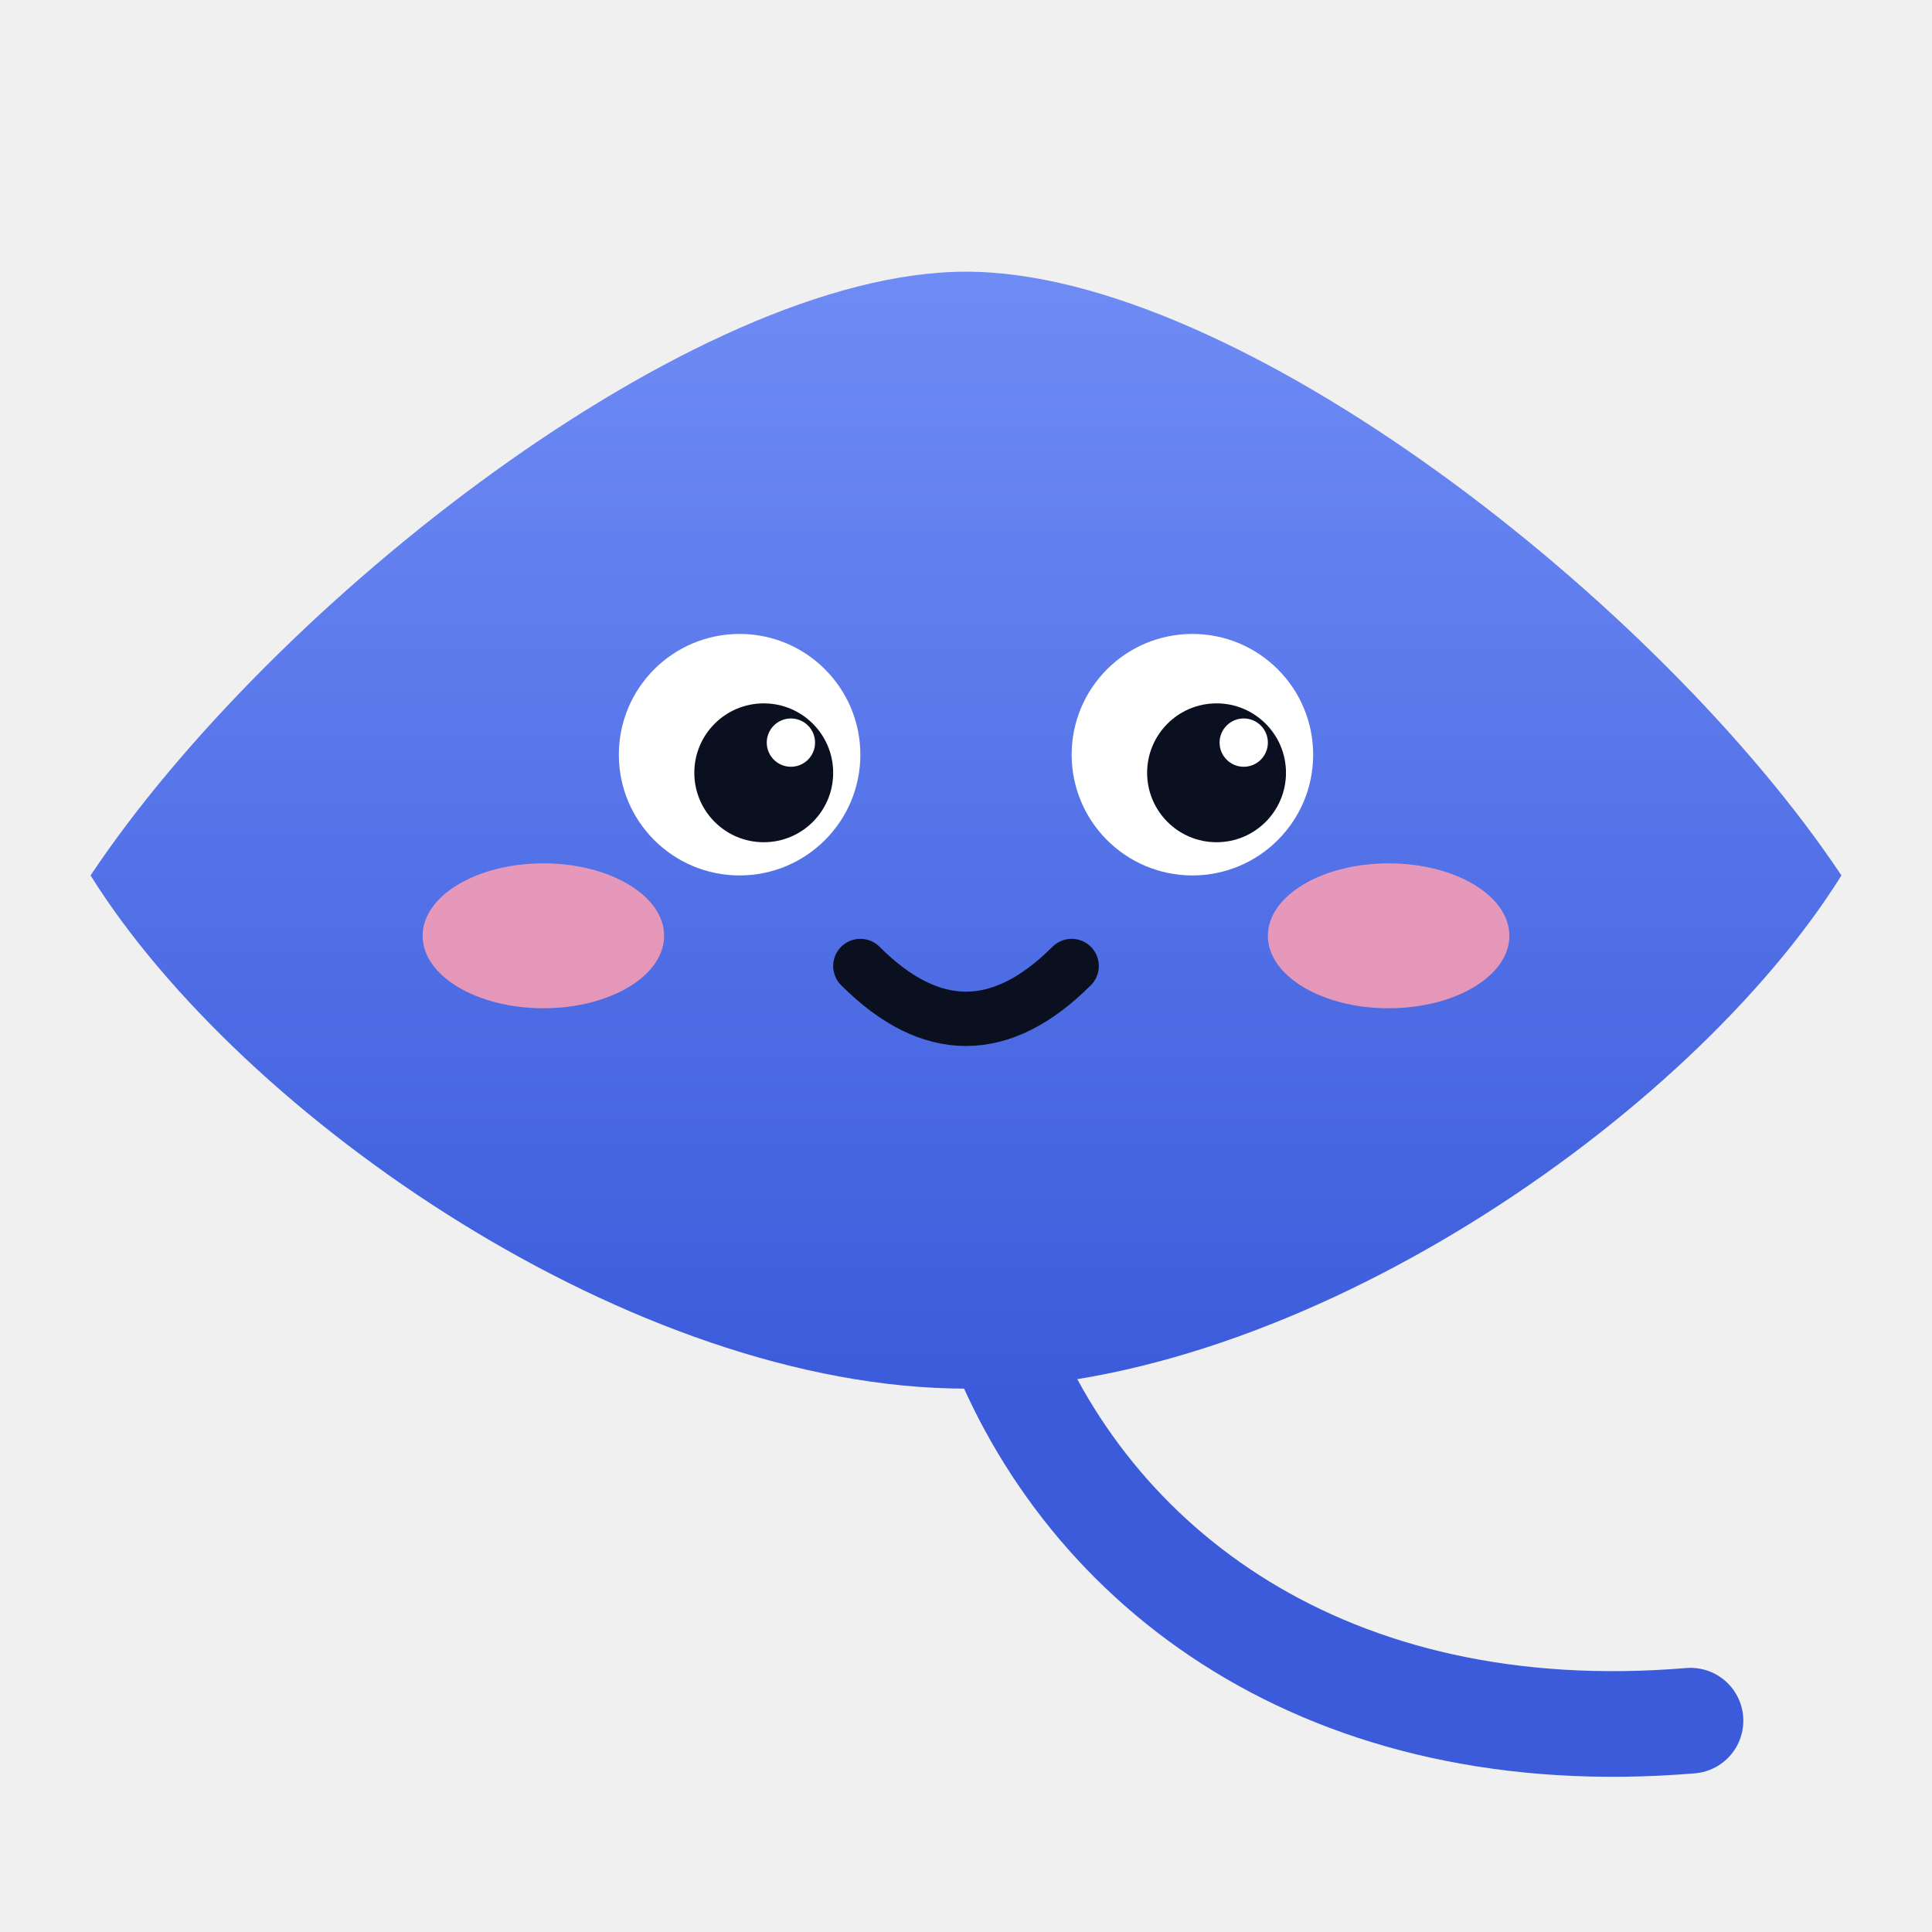
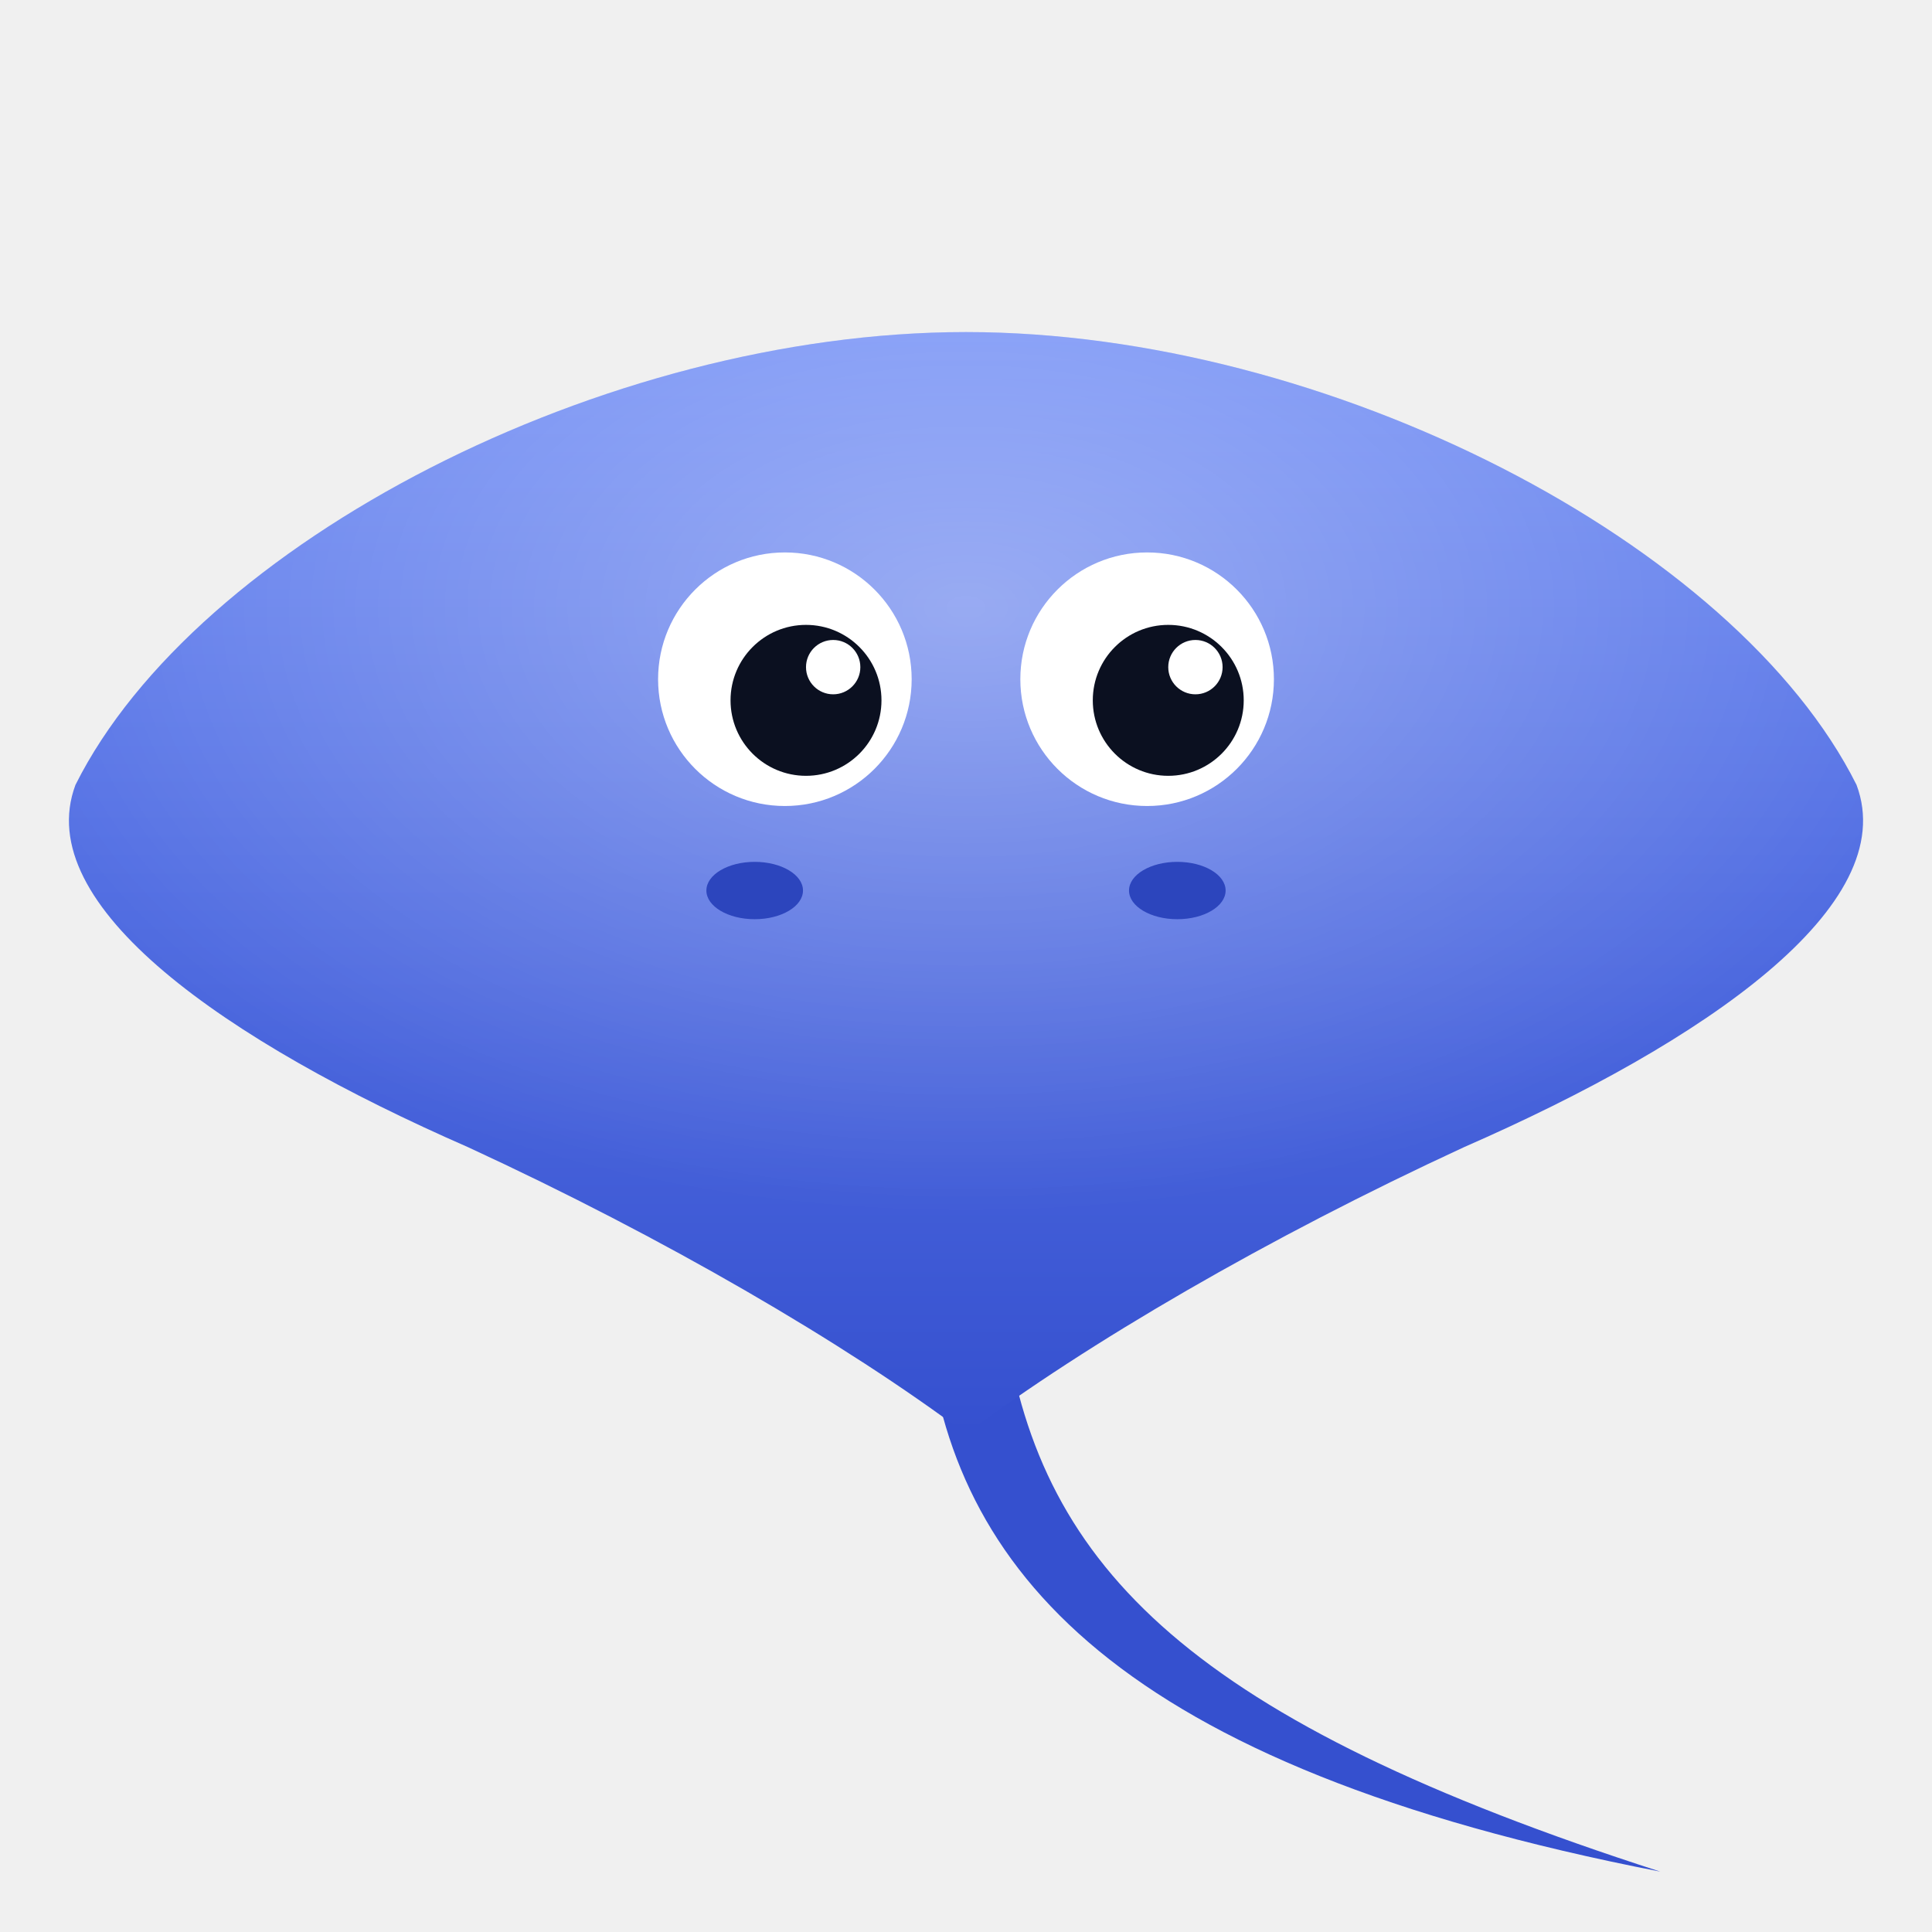
<svg xmlns="http://www.w3.org/2000/svg" viewBox="0 0 64 64" role="img">
  <defs>
    <linearGradient id="body" x1="0" y1="0" x2="0" y2="1">
      <stop offset="0" stop-color="#6f8cf5" />
-       <stop offset="1" stop-color="#3b5bdb" />
+       <stop offset="1" stop-color="#3550cf" />
    </linearGradient>
+     <radialGradient id="sheen" cx="0.5" cy="0.25" r="0.55">
+       <stop offset="0" stop-color="#fff" stop-opacity="0.35" />
+       <stop offset="1" stop-color="#fff" stop-opacity="0" />
+     </radialGradient>
  </defs>
-   <path d="M33 44 C 36 52, 44 58, 56 57" fill="none" stroke="#3b5bdb" stroke-width="3.5" stroke-linecap="round" />
-   <path d="M32 9 C 41 9, 55 20, 61 29 C 56 37, 43 46, 32 46 C 21 46, 8 37, 3 29 C 9 20, 23 9, 32 9 Z" fill="url(#body)" />
-   <ellipse cx="18" cy="31" rx="4" ry="2.4" fill="#ff9fb2" opacity="0.85" />
-   <ellipse cx="46" cy="31" rx="4" ry="2.4" fill="#ff9fb2" opacity="0.85" />
-   <circle cx="24.5" cy="25" r="4" fill="#fff" />
-   <circle cx="39.5" cy="25" r="4" fill="#fff" />
-   <circle cx="25.3" cy="25.6" r="2.3" fill="#0b1020" />
-   <circle cx="40.3" cy="25.6" r="2.3" fill="#0b1020" />
-   <circle cx="26.2" cy="24.6" r="0.8" fill="#fff" />
-   <circle cx="41.2" cy="24.6" r="0.8" fill="#fff" />
-   <path d="M28.5 32 Q 32 35.5, 35.5 32" fill="none" stroke="#0b1020" stroke-width="1.8" stroke-linecap="round" />
+   <path d="M30.7 44 C 31.5 52, 37 58.5, 55 62 C 39.5 57, 34.5 52, 33.3 44 Z" fill="#3550cf" />
+   <path d="M32 11 C 44 11, 57.5 18, 61.5 26 C 63 30, 56.5 34.5, 48.5 38 C 42 41, 36 44.5, 32 47.5 C 28 44.5, 22 41, 15.5 38 C 7.5 34.5, 1 30, 2.5 26 C 6.5 18, 20 11, 32 11 Z" fill="url(#body)" />
+   <path d="M32 11 C 44 11, 57.5 18, 61.5 26 C 63 30, 56.5 34.5, 48.5 38 C 42 41, 36 44.5, 32 47.5 C 28 44.5, 22 41, 15.5 38 C 7.5 34.5, 1 30, 2.5 26 C 6.5 18, 20 11, 32 11 Z" fill="url(#sheen)" />
+   <circle cx="26" cy="22.5" r="4.2" fill="#fff" />
+   <circle cx="38" cy="22.5" r="4.2" fill="#fff" />
+   <circle cx="26.7" cy="23.2" r="2.5" fill="#0b1020" />
+   <circle cx="38.7" cy="23.2" r="2.5" fill="#0b1020" />
+   <circle cx="27.6" cy="22.1" r="0.9" fill="#fff" />
+   <circle cx="39.6" cy="22.1" r="0.9" fill="#fff" />
+   <ellipse cx="25" cy="29.5" rx="1.6" ry="0.95" fill="#2c45bd" />
+   <ellipse cx="39" cy="29.5" rx="1.6" ry="0.95" fill="#2c45bd" />
</svg>
